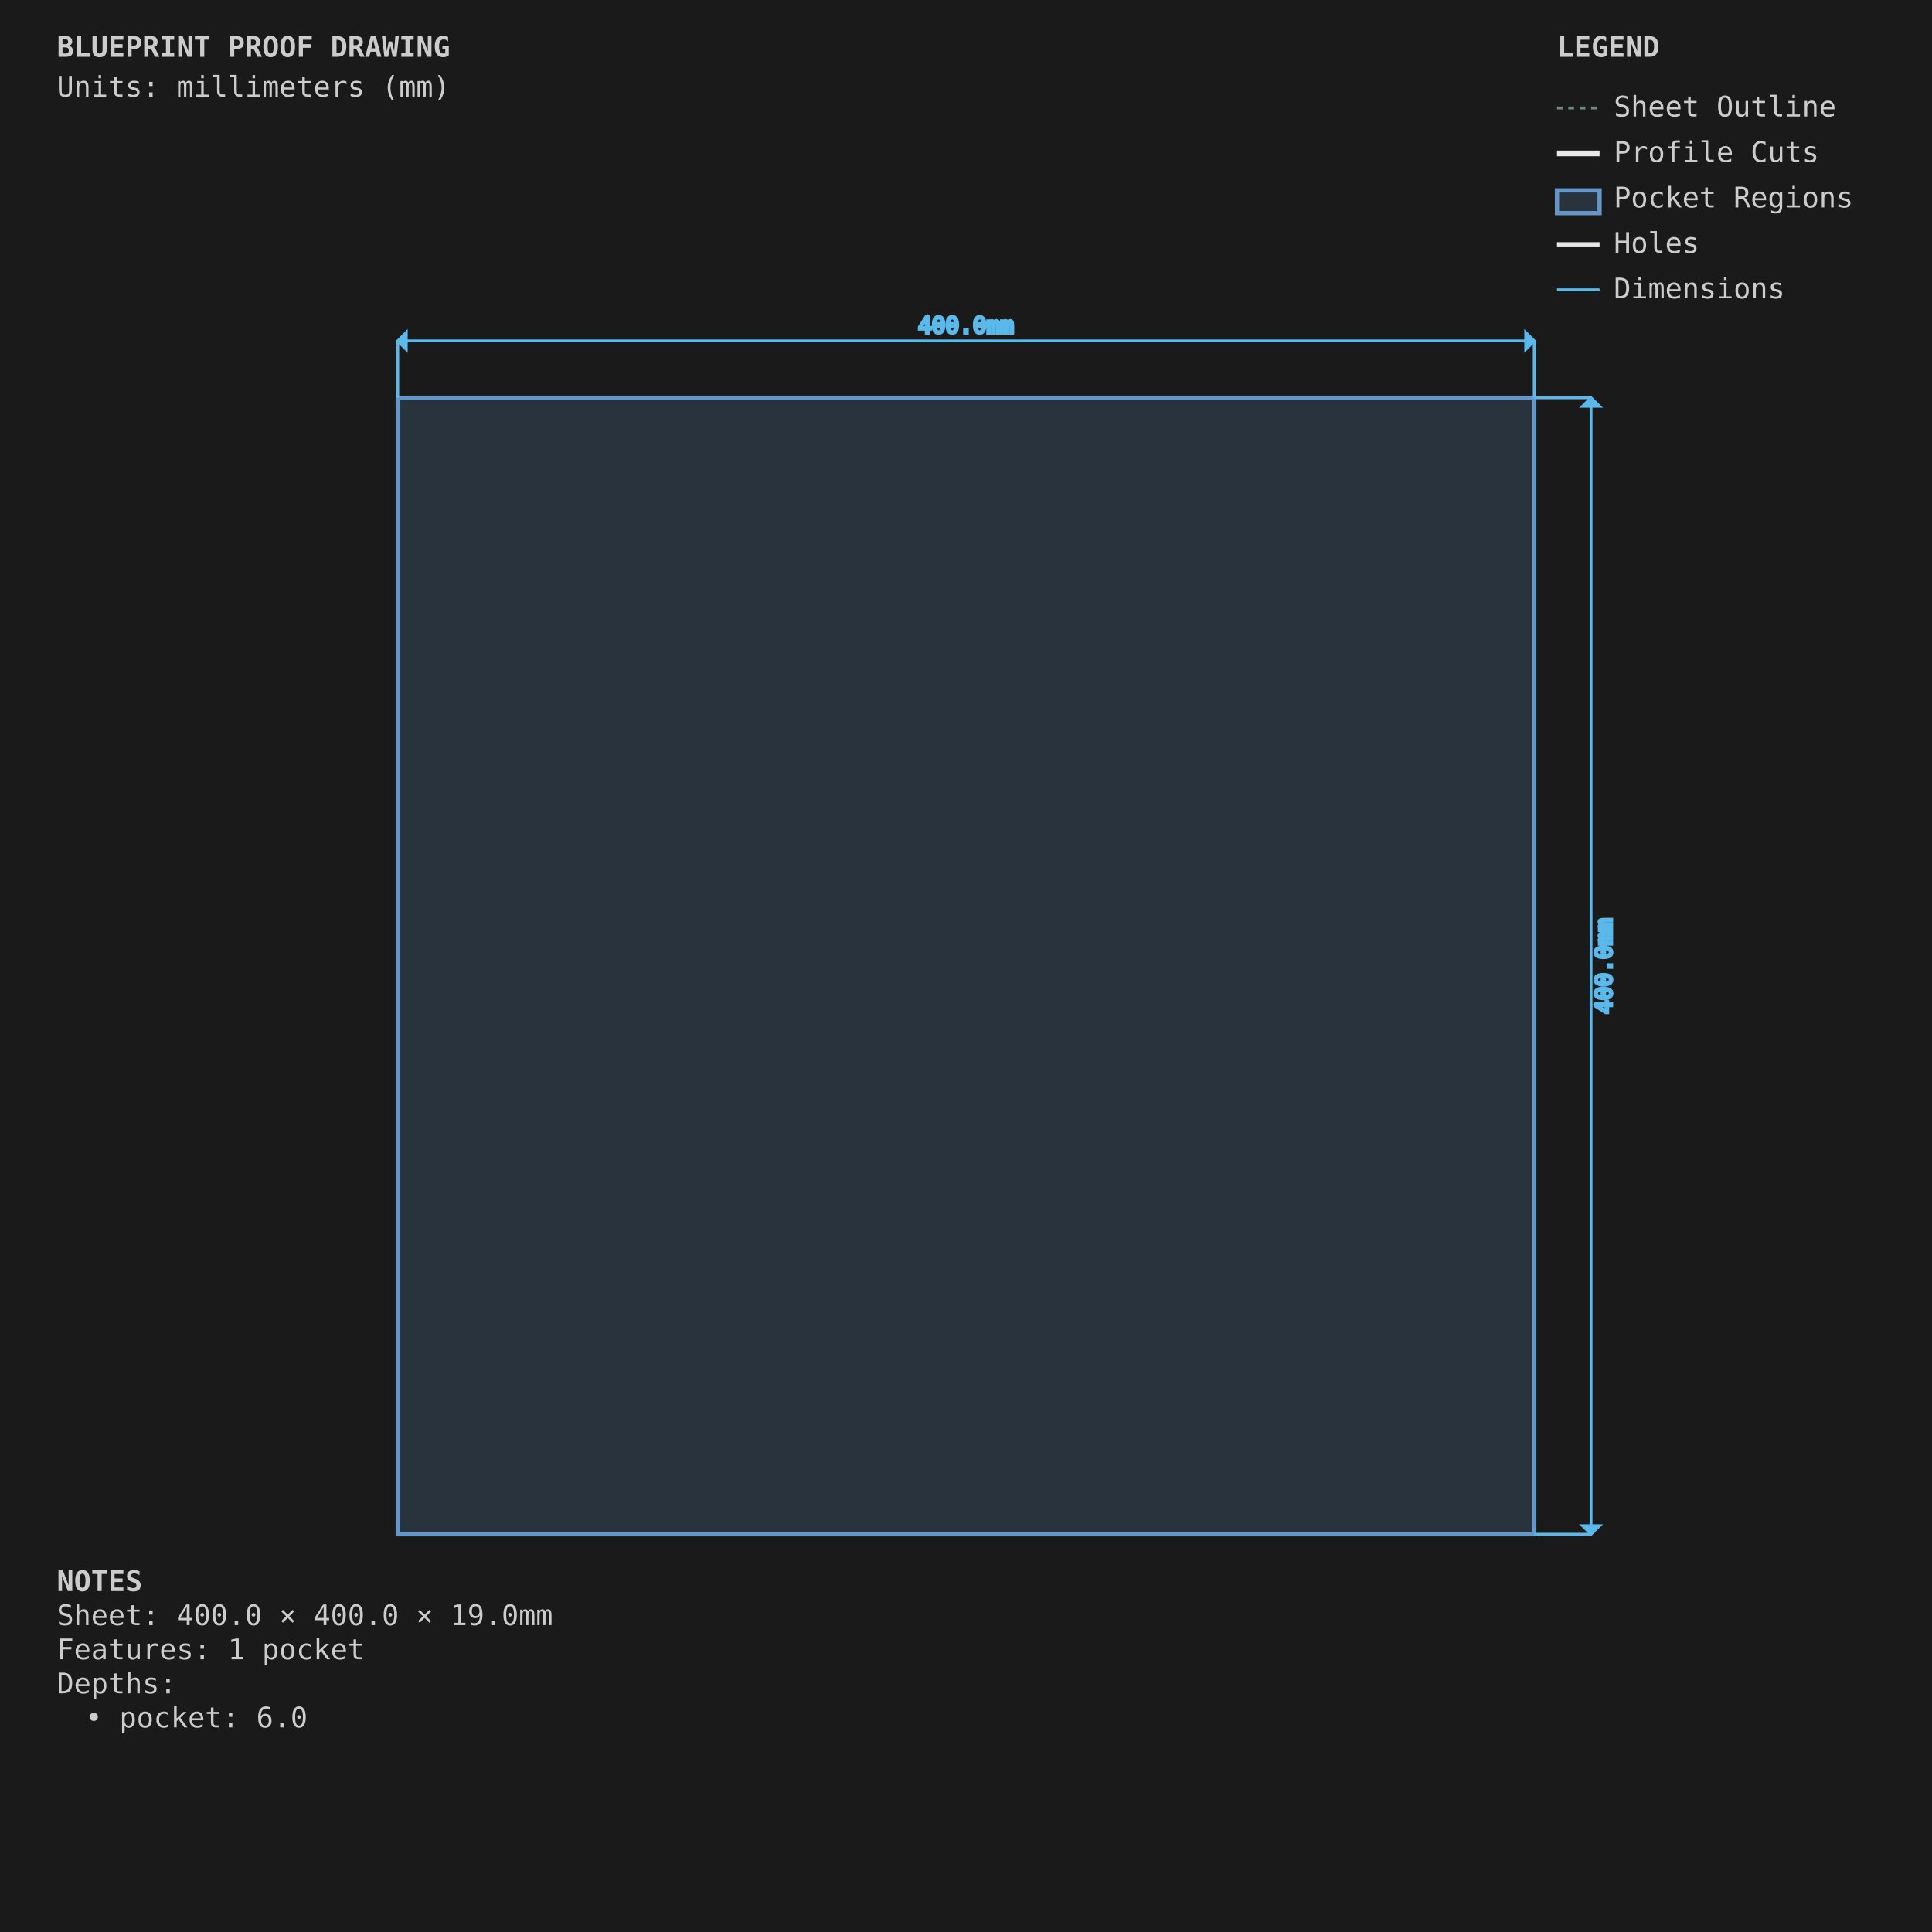
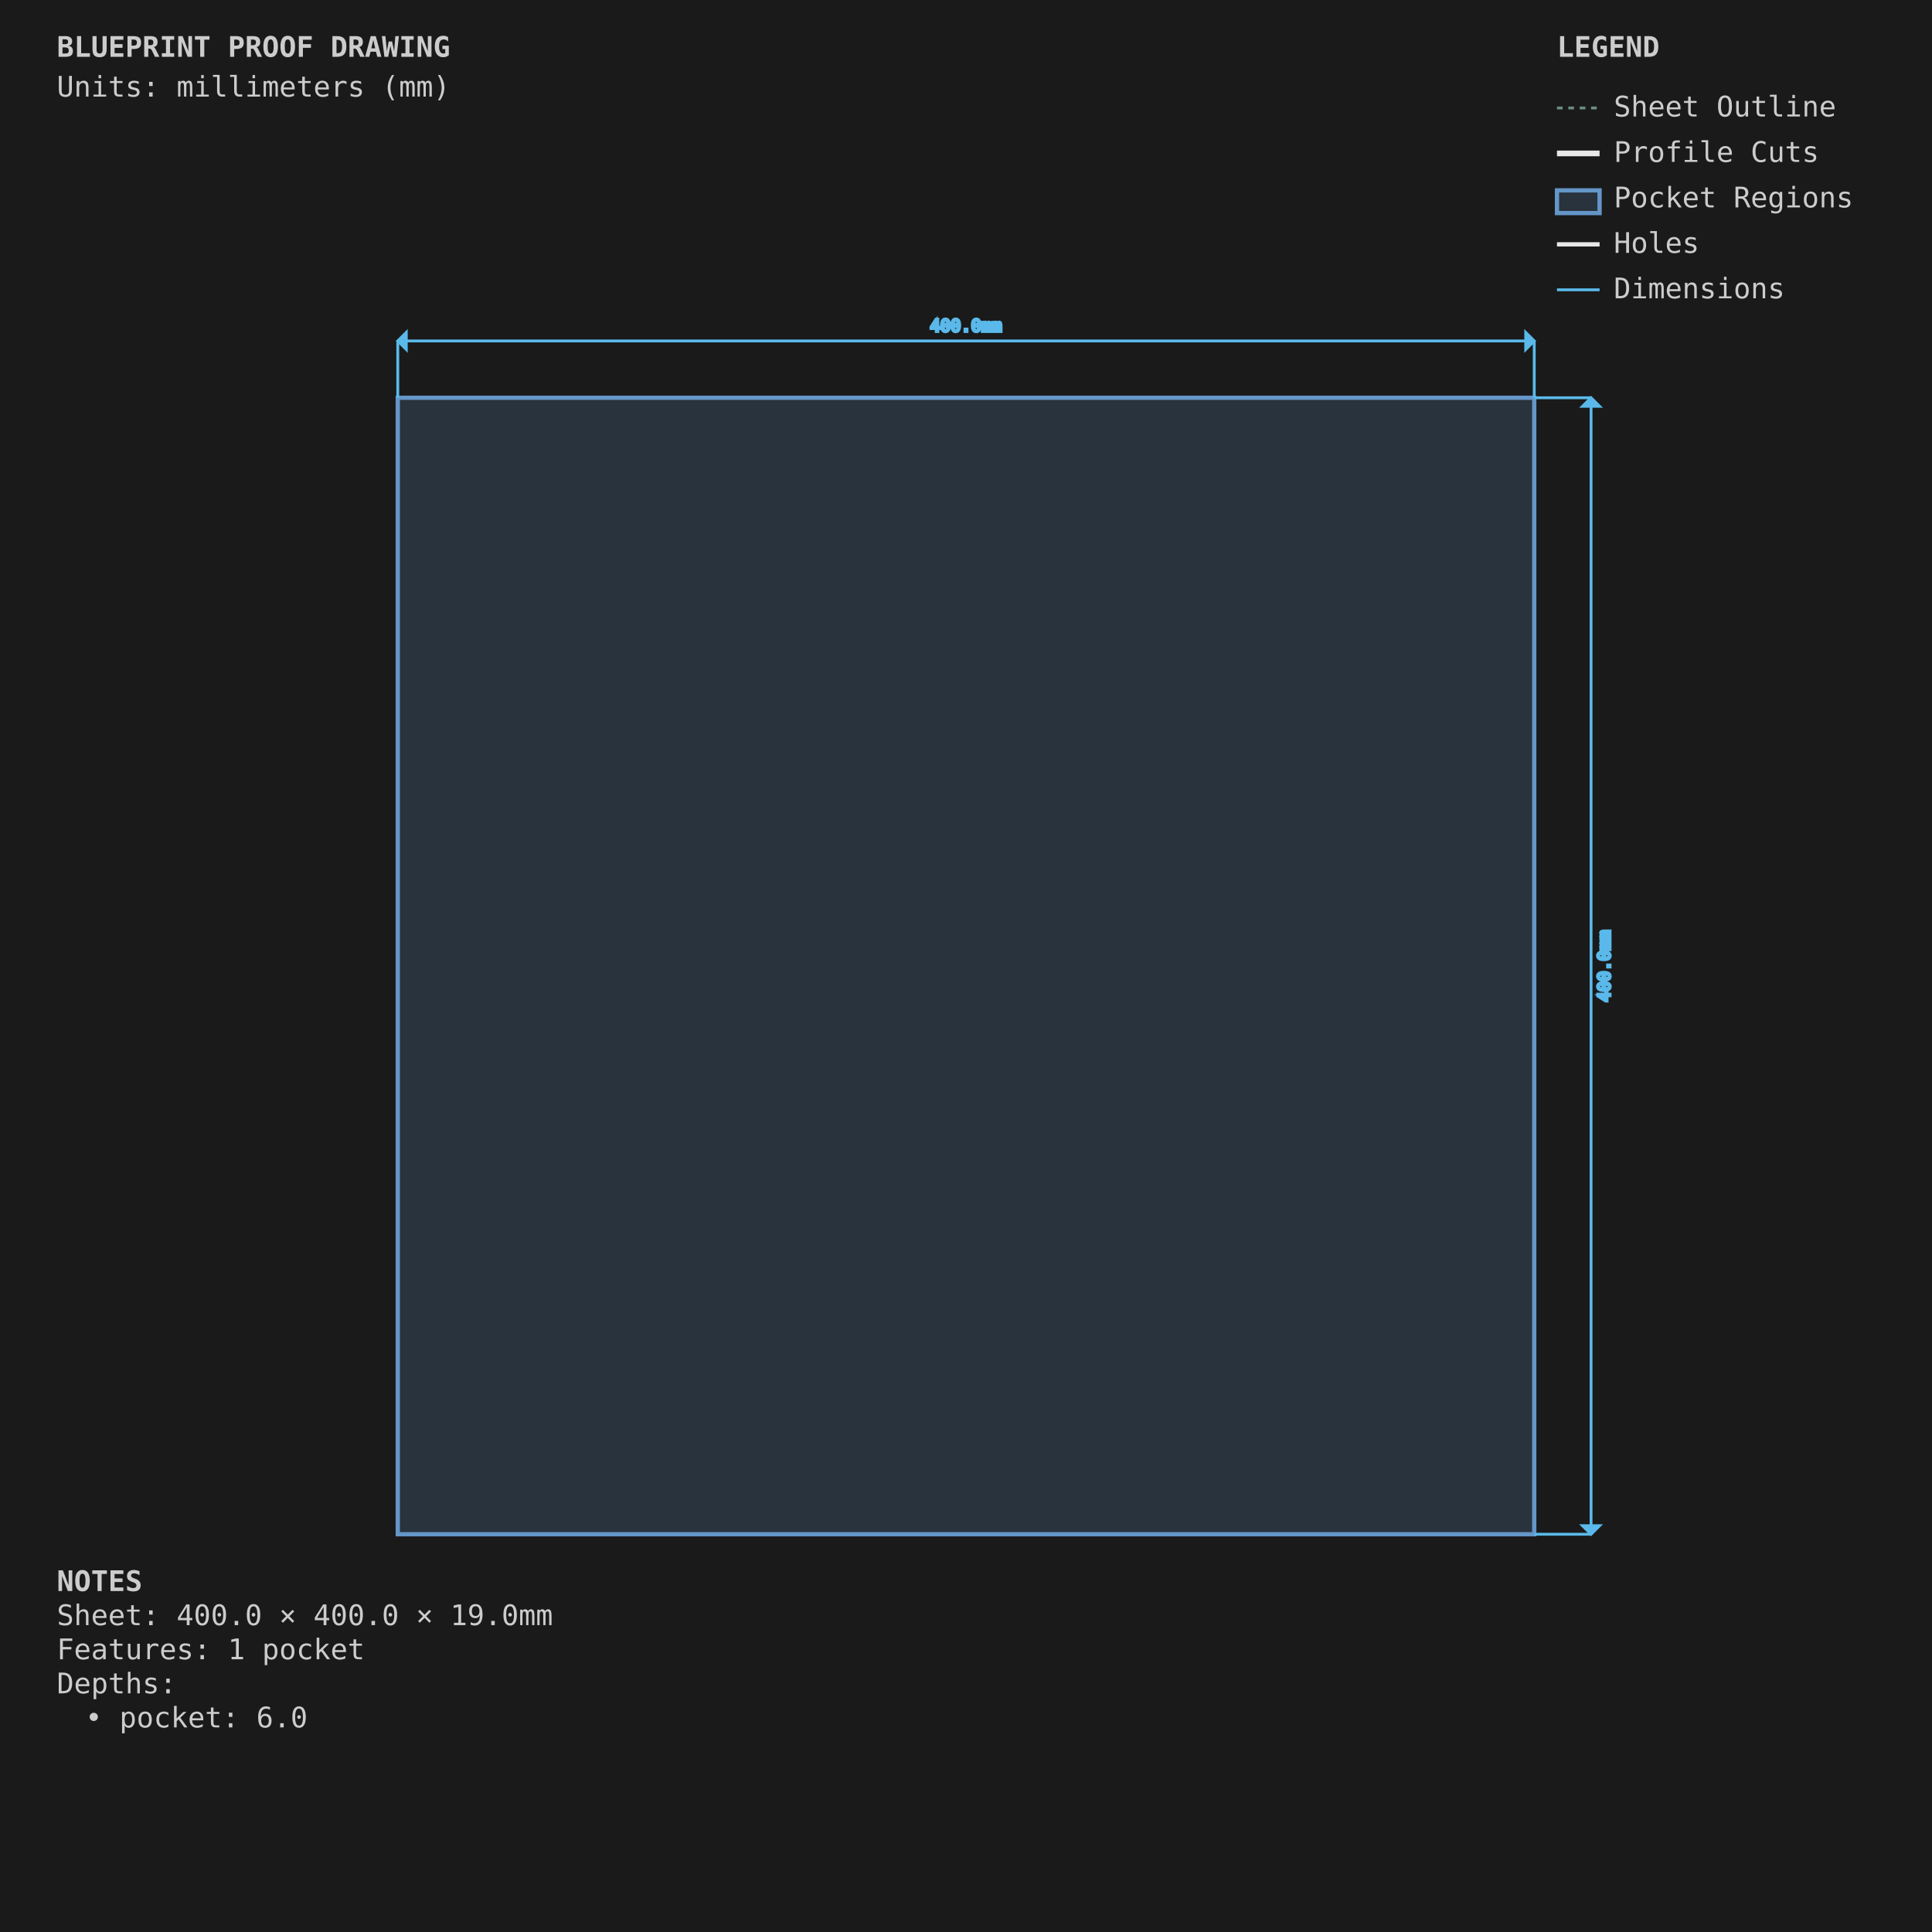
<svg xmlns="http://www.w3.org/2000/svg" viewBox="0 0 680.0 680.0" width="680.0mm" height="680.0mm">
  <style>
        .sheet-outline { stroke: #6b8e7f; stroke-width: 1; fill: none; stroke-dasharray: 2,2; }
        .profile-cuts { stroke: #e8e8e8; stroke-width: 2; fill: none; }
        .pocket-regions { stroke: #6496c8; stroke-width: 1.5; fill: #6496c8; fill-opacity: 0.2; }
        .holes { stroke: #e8e8e8; stroke-width: 1.5; fill: none; }
        .engrave-paths { stroke: #888888; stroke-width: 1; fill: none; stroke-dasharray: 4,4; }
        .construction { stroke: #6b8e7f; stroke-width: 0.5; fill: none; stroke-dasharray: 2,2; }
        .dimensions { stroke: #5ab9ea; stroke-width: 1; fill: none; }
-         .dimension-text { fill: #5ab9ea; font-family: monospace; font-size: 8px; }
+         .dimension-text { fill: #888888; font-family: monospace; font-size: 6px; }
        .gap-dimensions { stroke: #ff9500; stroke-width: 1; fill: none; }
-         .gap-text { fill: #ff9500; font-family: monospace; font-size: 8px; }
+         .gap-text { fill: #888888; font-family: monospace; font-size: 6px; }
        .notes { fill: #cccccc; font-family: monospace; font-size: 10px; }
        .legend { fill: #cccccc; font-family: monospace; font-size: 10px; }
    </style>
  <rect x="0" y="0" width="680.0" height="680.0" fill="#1a1a1a" />
  <g id="SHEET_OUTLINE" class="sheet-outline">
    <rect x="140" y="140" width="400.0" height="400.0" />
  </g>
  <g id="PROFILE_CUTS" class="profile-cuts" />
  <g id="POCKET_REGIONS" class="pocket-regions">
    <rect x="140.0" y="140.0" width="400.0" height="400.0" />
  </g>
  <g id="ENGRAVE_PATHS" class="engrave-paths" />
  <g id="HOLES" class="holes" />
  <g id="CONSTRUCTION" class="construction" />
  <g id="DIMENSIONS" class="dimensions">
    <line x1="140.0" y1="140.0" x2="140.0" y2="120.0" stroke="#5ab9ea" stroke-width="1" />
    <line x1="540.0" y1="140.0" x2="540.0" y2="120.0" stroke="#5ab9ea" stroke-width="1" />
    <line x1="140.0" y1="120.0" x2="540.0" y2="120.0" stroke="#5ab9ea" stroke-width="1" />
    <polygon points="140.0,120.0 143.0,117.0 143.0,123.0" fill="#5ab9ea" />
    <polygon points="540.0,120.0 537.0,117.0 537.0,123.0" fill="#5ab9ea" />
    <text x="340.0" y="115.0" class="dimension-text" text-anchor="middle" dominant-baseline="middle">400.0mm</text>
    <line x1="540.0" y1="140.0" x2="560.0" y2="140.0" stroke="#5ab9ea" stroke-width="1" />
    <line x1="540.0" y1="540.0" x2="560.0" y2="540.0" stroke="#5ab9ea" stroke-width="1" />
    <line x1="560.0" y1="140.0" x2="560.0" y2="540.0" stroke="#5ab9ea" stroke-width="1" />
    <polygon points="560.0,140.0 557.0,143.0 563.0,143.0" fill="#5ab9ea" />
    <polygon points="560.0,540.0 557.0,537.0 563.0,537.0" fill="#5ab9ea" />
    <text x="565.0" y="340.0" class="dimension-text" text-anchor="middle" dominant-baseline="middle" transform="rotate(-90 565.0 340.0)">400.0mm</text>
  </g>
  <g id="NOTES" class="notes">
    <text x="20" y="560.0" class="notes" font-weight="bold">NOTES</text>
    <text x="20" y="572.0" class="notes">Sheet: 400.0 × 400.0 × 19.0mm</text>
    <text x="20" y="584.0" class="notes">Features: 1 pocket</text>
    <text x="20" y="596.0" class="notes">Depths:</text>
    <text x="30" y="608.0" class="notes">• pocket: 6.0</text>
  </g>
  <g id="TITLE_BLOCK" class="title-block">
    <text x="20" y="20" class="notes" font-weight="bold" font-size="14px">BLUEPRINT PROOF DRAWING</text>
    <text x="20" y="34" class="notes" font-size="9px">Units: millimeters (mm)</text>
  </g>
  <g id="LEGEND" class="legend">
    <text x="548.0" y="20" class="legend" font-weight="bold">LEGEND</text>
    <line x1="548.0" y1="38" x2="563.0" y2="38" stroke="#6b8e7f" stroke-width="1" stroke-dasharray="2,2" />
    <text x="568.0" y="41" class="legend">Sheet Outline</text>
    <line x1="548.0" y1="54" x2="563.0" y2="54" stroke="#e8e8e8" stroke-width="2" />
    <text x="568.0" y="57" class="legend">Profile Cuts</text>
    <rect x="548.0" y="67" width="15.0" height="8" stroke="#6496c8" stroke-width="1.5" fill="#6496c8" fill-opacity="0.2" />
    <text x="568.0" y="73" class="legend">Pocket Regions</text>
    <line x1="548.0" y1="86" x2="563.0" y2="86" stroke="#e8e8e8" stroke-width="1.5" />
    <text x="568.0" y="89" class="legend">Holes</text>
    <line x1="548.0" y1="102" x2="563.0" y2="102" stroke="#5ab9ea" stroke-width="1" />
    <text x="568.0" y="105" class="legend">Dimensions</text>
  </g>
</svg>
